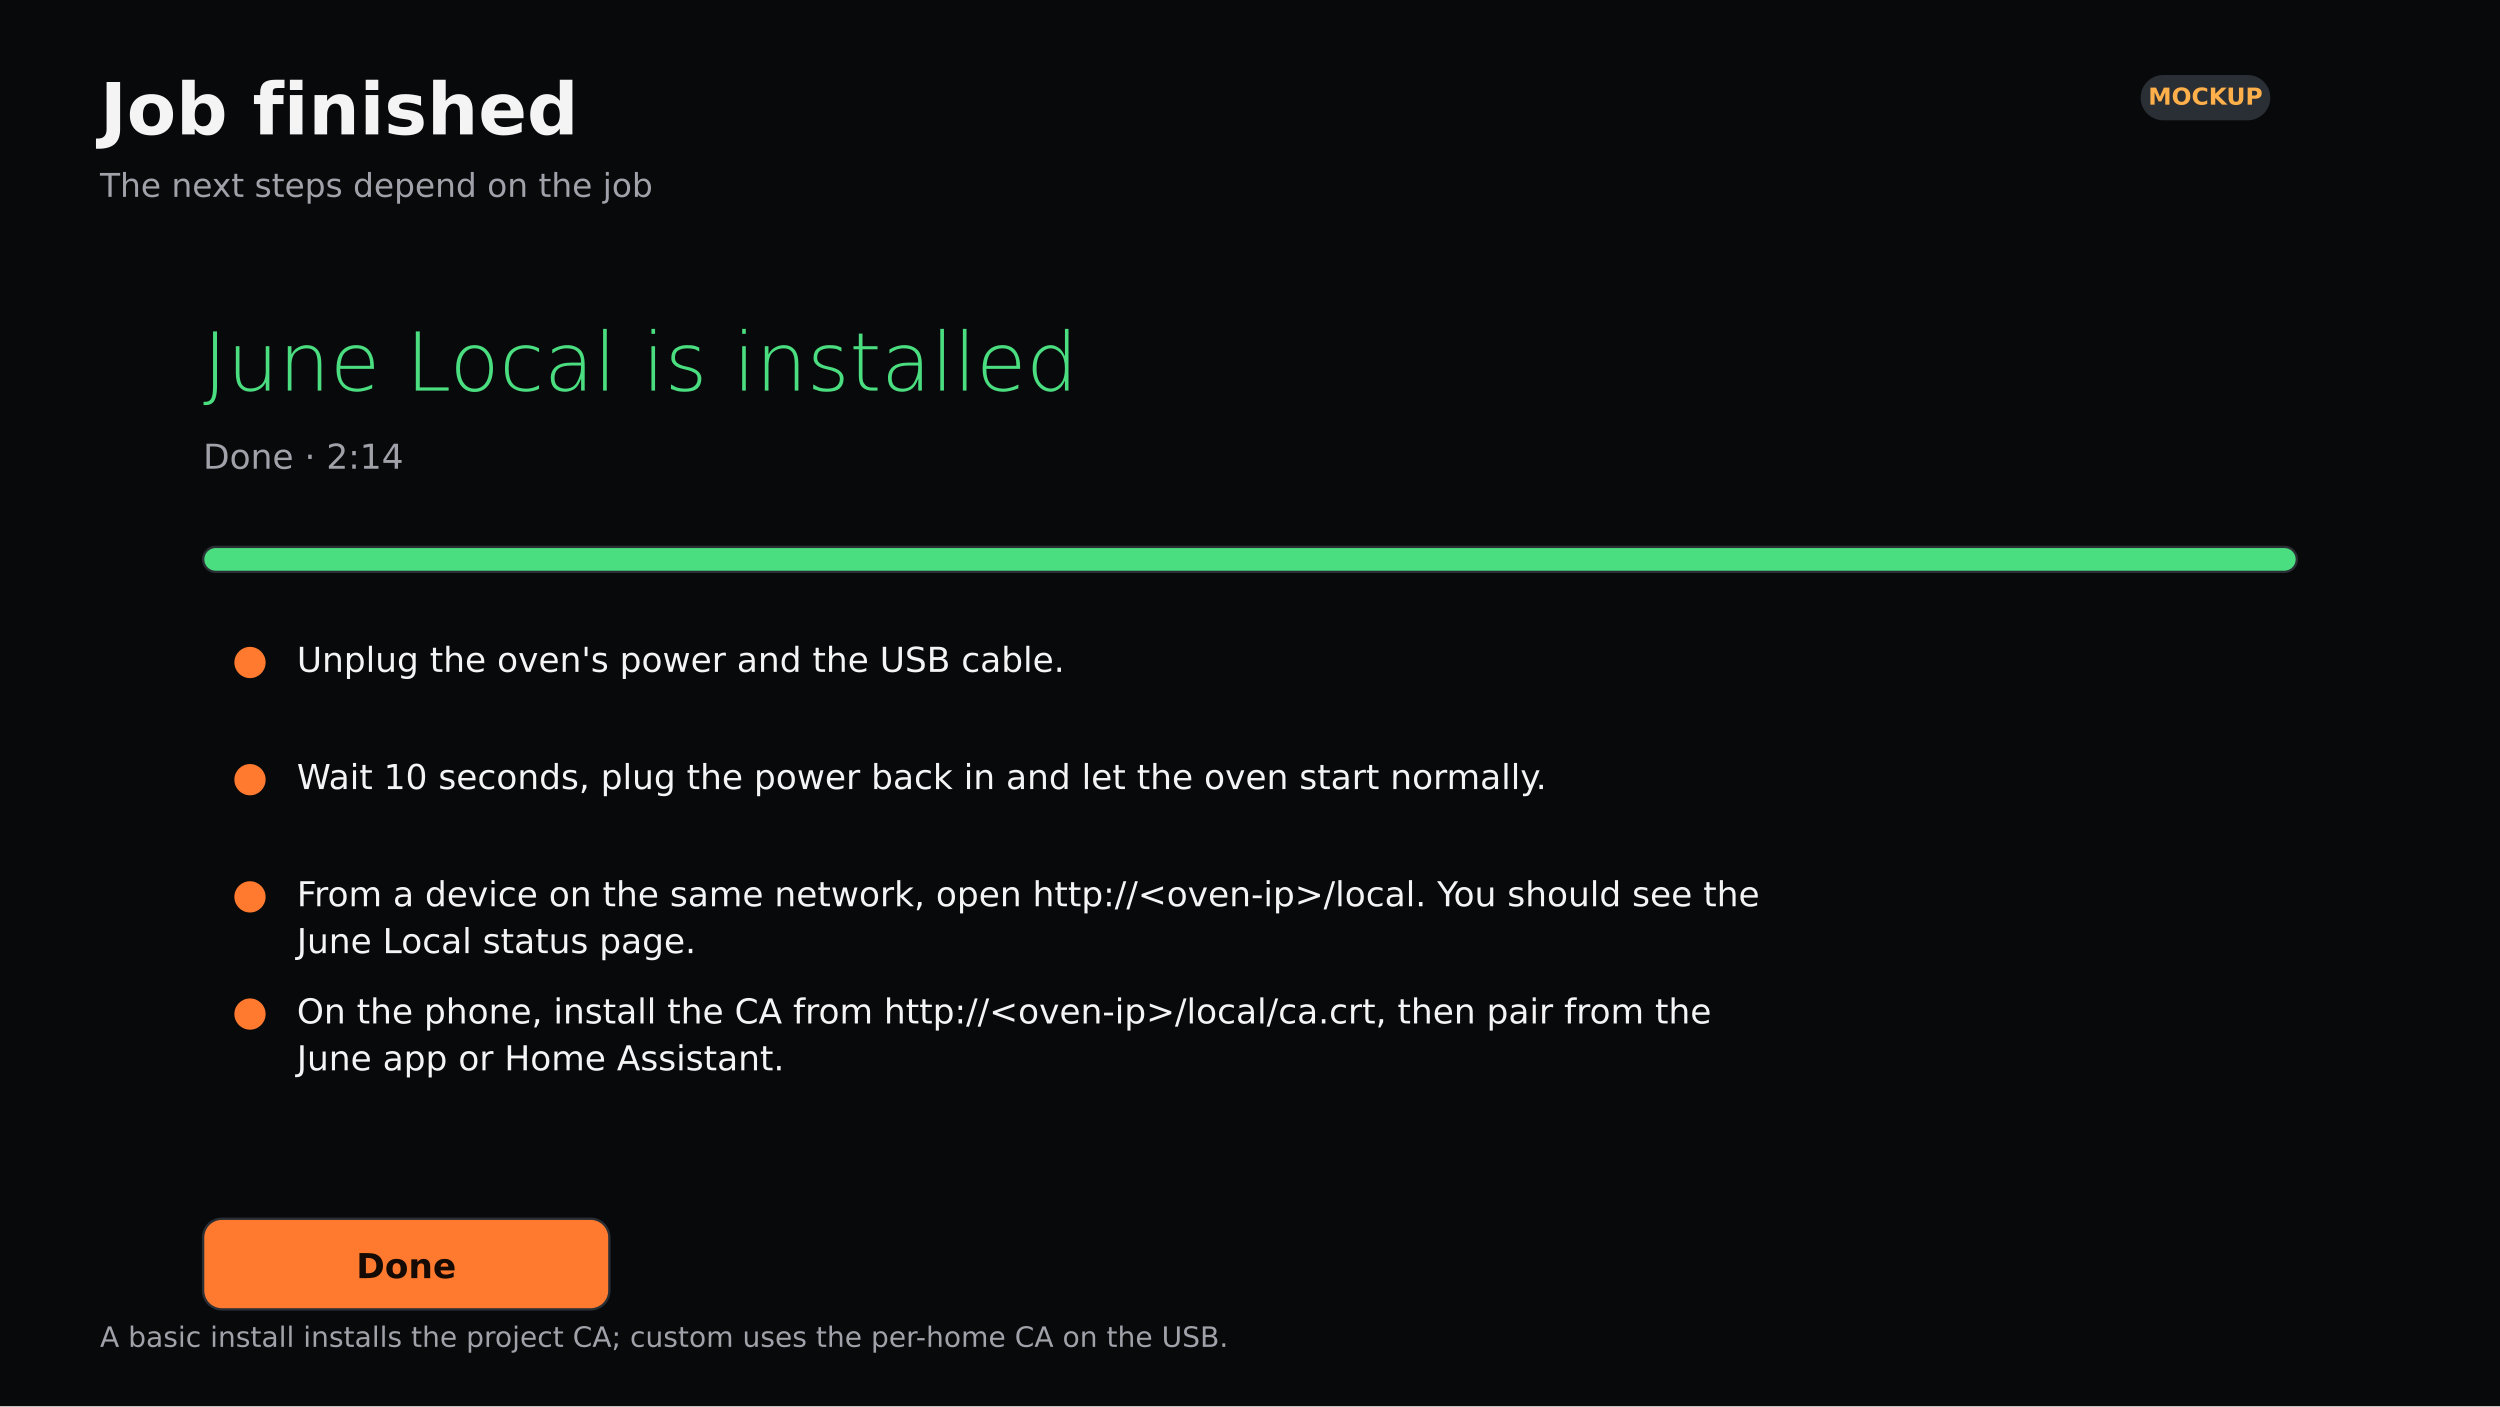
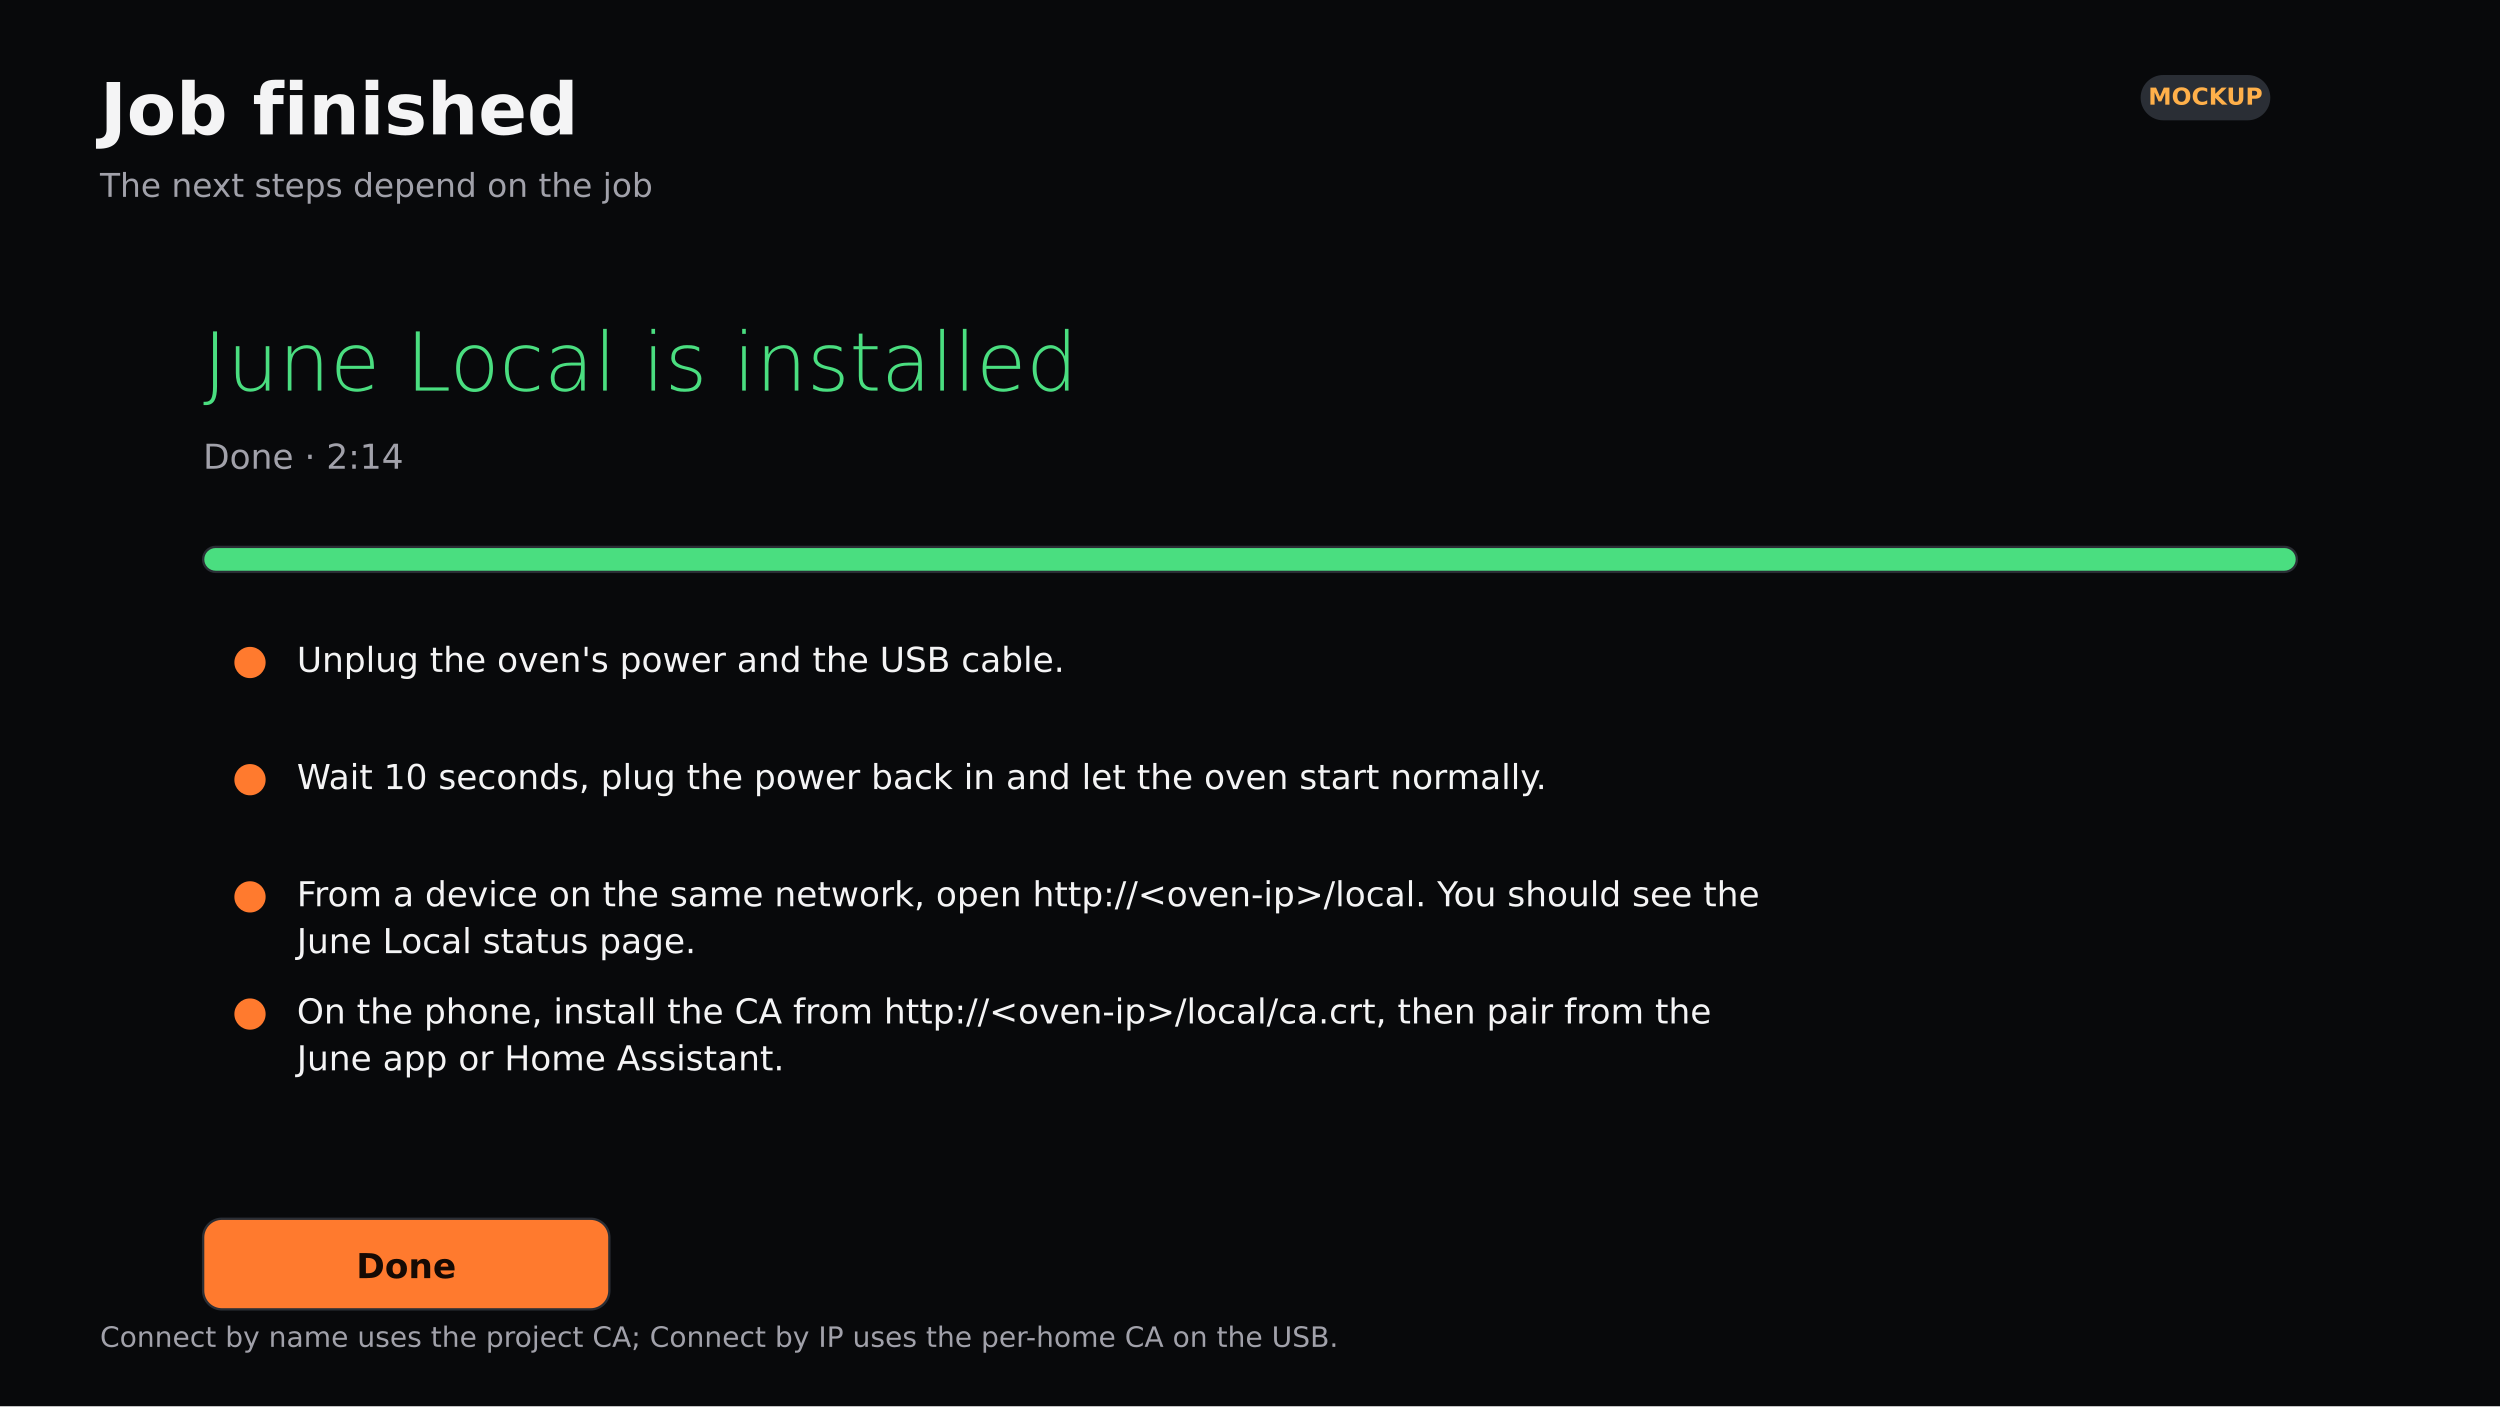
<svg xmlns="http://www.w3.org/2000/svg" viewBox="0 0 1600 900" width="1600" height="900">
  <rect width="1600" height="900" fill="#08090b" />
  <text x="64" y="86" font-family="DejaVu Sans, sans-serif" font-size="46" font-weight="700" fill="#f4f4f5" text-anchor="start">Job finished</text>
  <text x="64" y="126" font-family="DejaVu Sans, sans-serif" font-size="21" font-weight="400" fill="#a1a1aa" text-anchor="start">The next steps depend on the job</text>
  <rect x="1370" y="48" width="83" height="29" rx="14.5" fill="#2a2e35" stroke="#2a2e35" stroke-width="0" />
  <text x="1411.5" y="67" font-family="DejaVu Sans, sans-serif" font-size="15" font-weight="700" fill="#ffb04a" text-anchor="middle">MOCKUP</text>
  <text x="130" y="250" font-family="DejaVu Sans, sans-serif" font-size="52" font-weight="300" fill="#4ade80" text-anchor="start">June Local is installed</text>
  <text x="130" y="300" font-family="DejaVu Sans, sans-serif" font-size="22" font-weight="400" fill="#a1a1aa" text-anchor="start">Done · 2:14</text>
  <rect x="130" y="350" width="1340" height="16" rx="8" fill="#4ade80" stroke="#2a2e35" stroke-width="1.5" />
  <circle cx="160" cy="424" r="10" fill="#ff7a2e" />
  <text x="190" y="430" font-family="DejaVu Sans, sans-serif" font-size="22" font-weight="400" fill="#f4f4f5" text-anchor="start">Unplug the oven's power and the USB cable.</text>
  <circle cx="160" cy="499" r="10" fill="#ff7a2e" />
  <text x="190" y="505" font-family="DejaVu Sans, sans-serif" font-size="22" font-weight="400" fill="#f4f4f5" text-anchor="start">Wait 10 seconds, plug the power back in and let the oven start normally.</text>
  <circle cx="160" cy="574" r="10" fill="#ff7a2e" />
  <text x="190" y="580" font-family="DejaVu Sans, sans-serif" font-size="22" font-weight="400" fill="#f4f4f5" text-anchor="start">From a device on the same network, open http://&lt;oven-ip&gt;/local. You should see the</text>
  <text x="190" y="610" font-family="DejaVu Sans, sans-serif" font-size="22" font-weight="400" fill="#f4f4f5" text-anchor="start">June Local status page.</text>
  <circle cx="160" cy="649" r="10" fill="#ff7a2e" />
  <text x="190" y="655" font-family="DejaVu Sans, sans-serif" font-size="22" font-weight="400" fill="#f4f4f5" text-anchor="start">On the phone, install the CA from http://&lt;oven-ip&gt;/local/ca.crt, then pair from the</text>
  <text x="190" y="685" font-family="DejaVu Sans, sans-serif" font-size="22" font-weight="400" fill="#f4f4f5" text-anchor="start">June app or Home Assistant.</text>
  <rect x="130" y="780" width="260" height="58" rx="12" fill="#ff7a2e" stroke="#2a2e35" stroke-width="1.5" />
  <text x="260" y="818" font-family="DejaVu Sans, sans-serif" font-size="22" font-weight="700" fill="#160a04" text-anchor="middle">Done</text>
-   <text x="64" y="862" font-family="DejaVu Sans, sans-serif" font-size="18" font-weight="400" fill="#a1a1aa" text-anchor="start">A basic install installs the project CA; custom uses the per-home CA on the USB.</text>
+   <text x="64" y="862" font-family="DejaVu Sans, sans-serif" font-size="18" font-weight="400" fill="#a1a1aa" text-anchor="start">Connect by name uses the project CA; Connect by IP uses the per-home CA on the USB.</text>
</svg>
